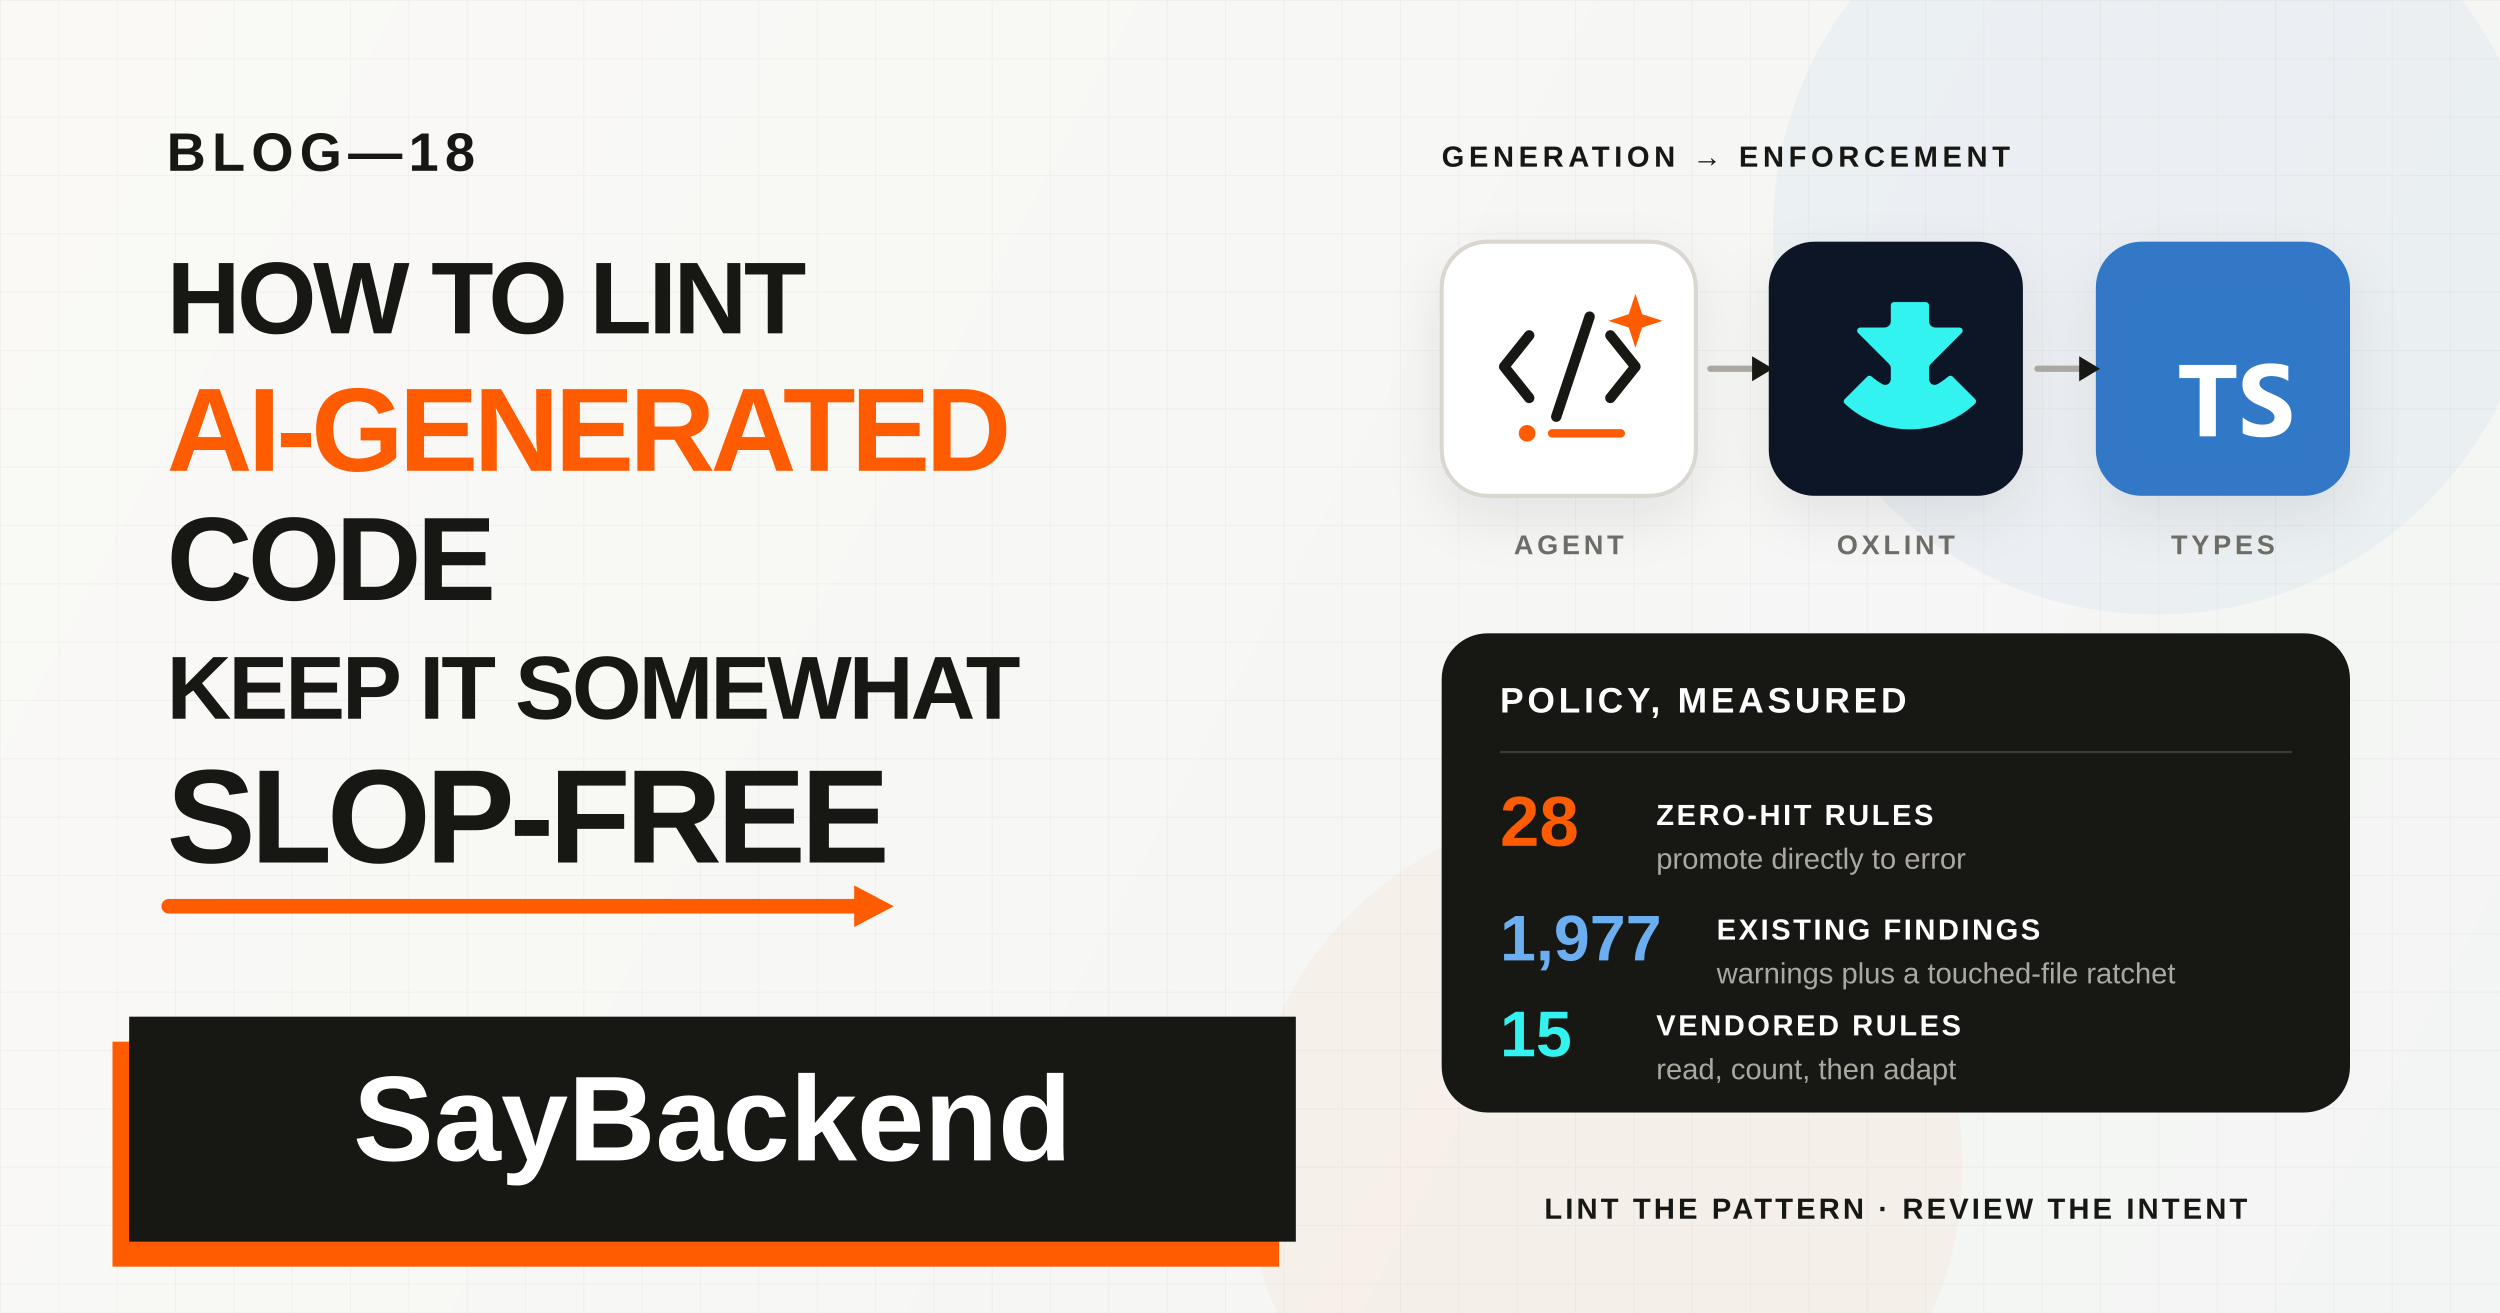
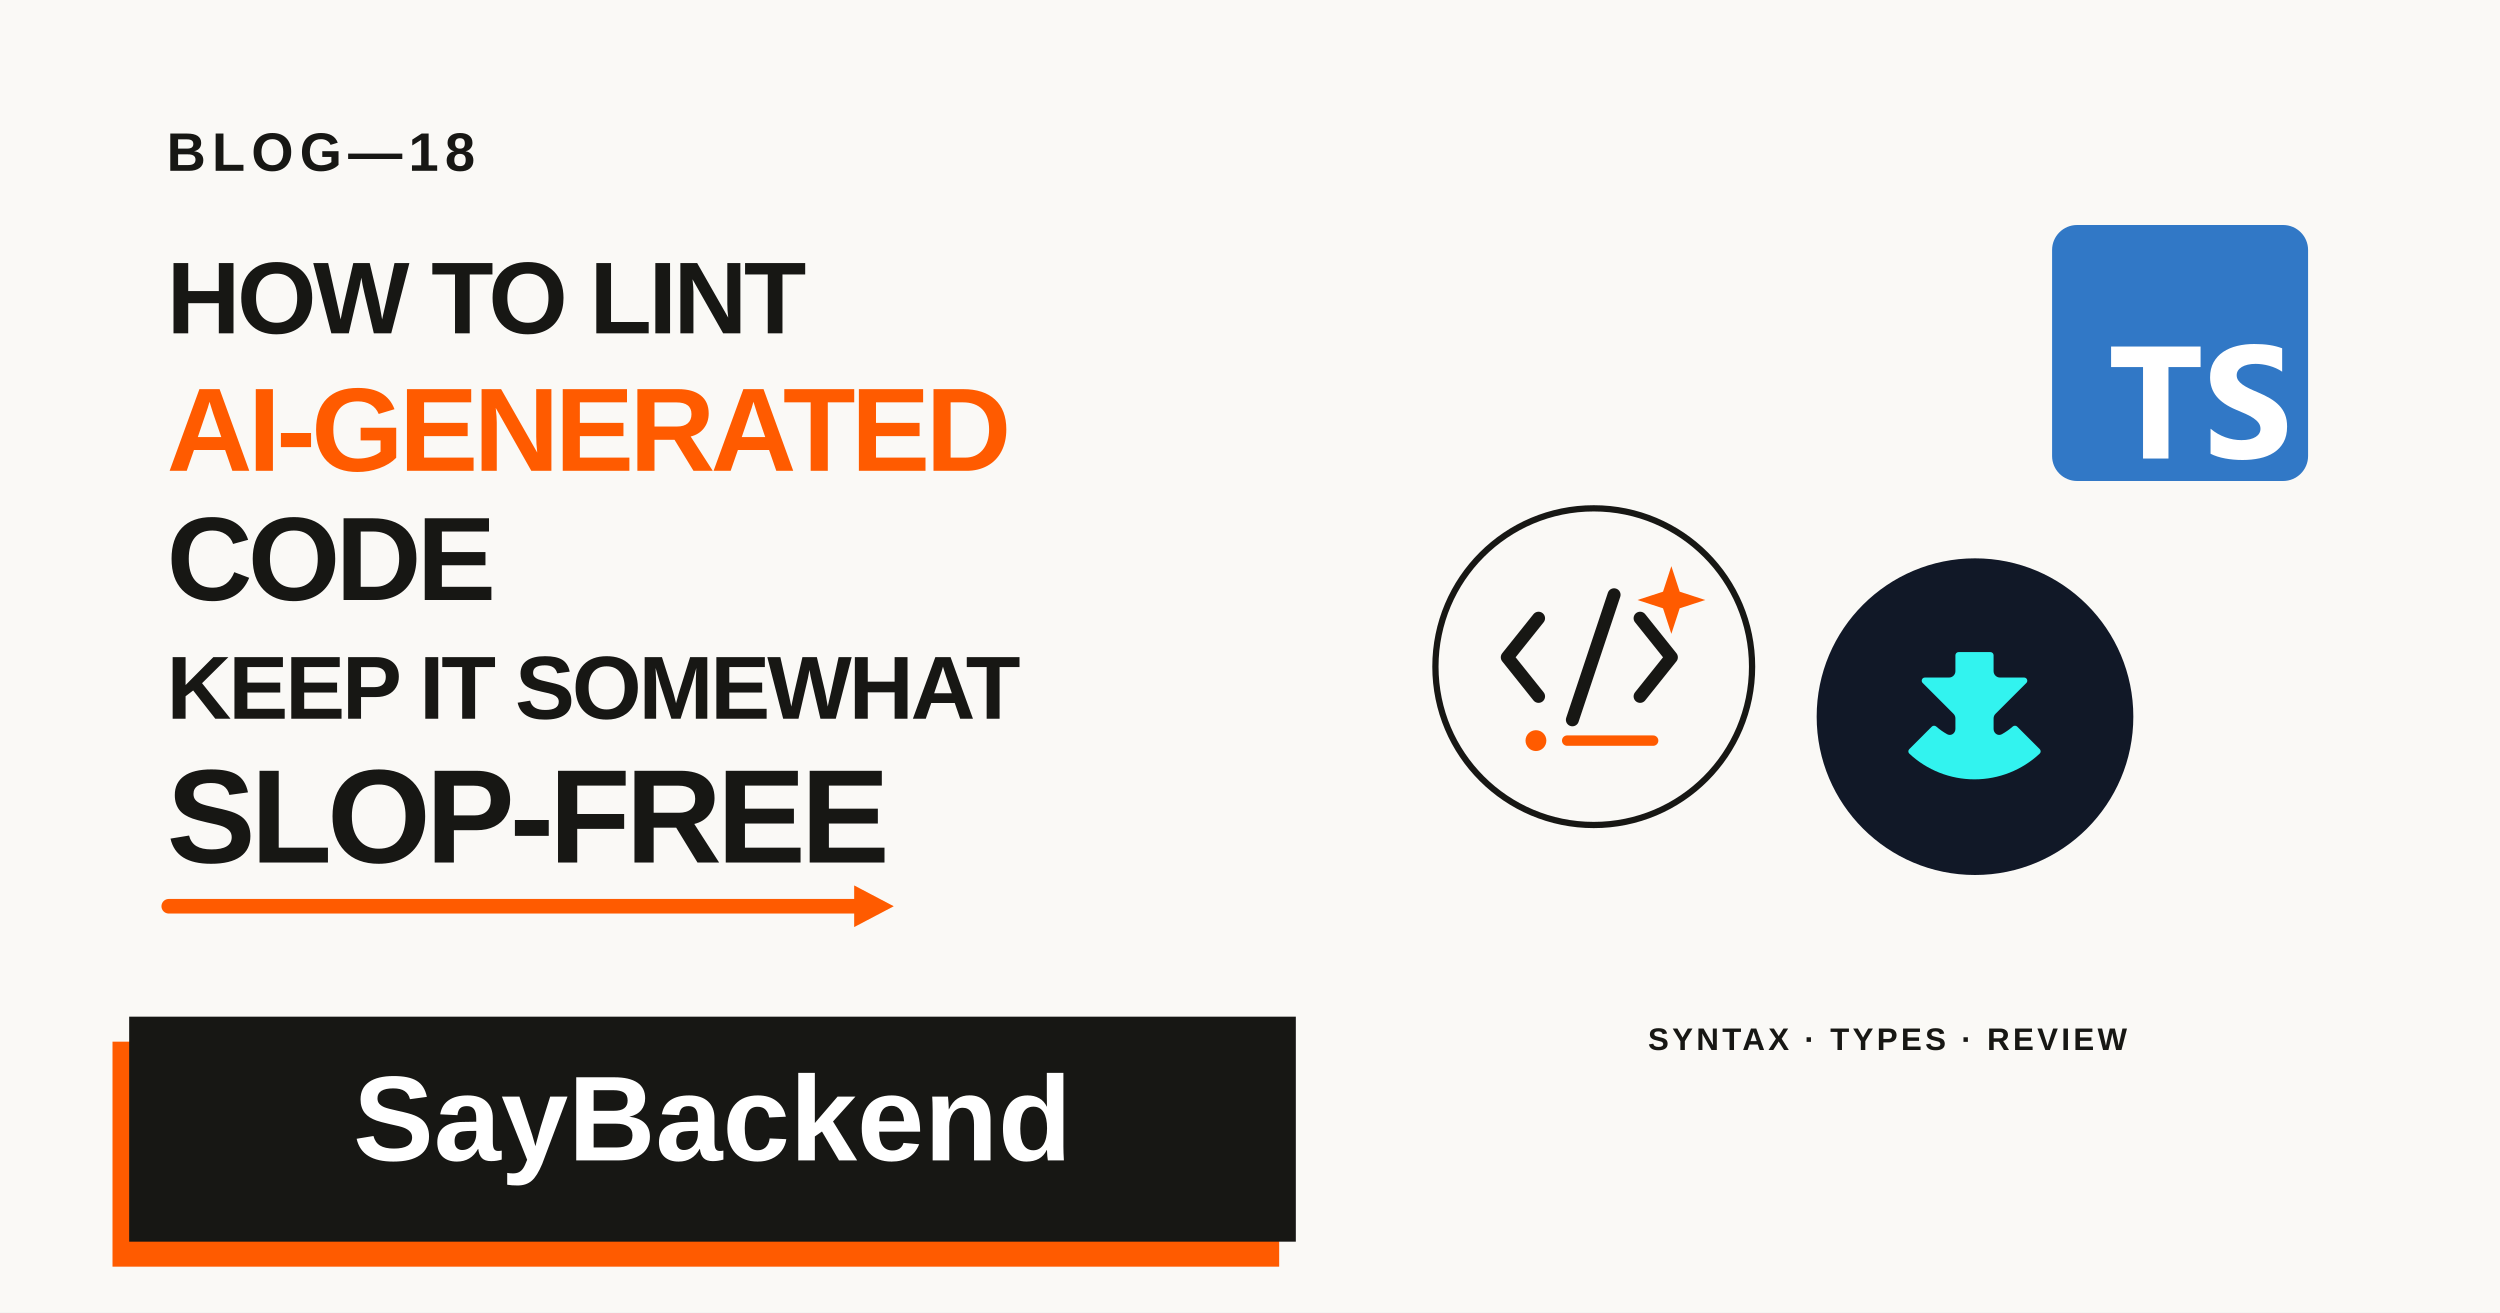
<svg xmlns="http://www.w3.org/2000/svg" width="1200" height="630" fill="none" role="img" aria-labelledby="title desc" viewBox="0 0 1200 630">
-   <defs>
-     <linearGradient id="warm" x1="0" x2="1200" y1="0" y2="630" gradientUnits="userSpaceOnUse">
-       <stop stop-color="#FAF9F6" />
-       <stop offset="1" stop-color="#F3F5F4" />
-     </linearGradient>
-     <filter id="softShadow" width="140%" height="150%" x="-20%" y="-20%" color-interpolation-filters="sRGB">
-       <feDropShadow dx="0" dy="10" flood-color="#171714" flood-opacity=".08" stdDeviation="13" />
-     </filter>
-     <pattern id="microGrid" width="28" height="28" patternUnits="userSpaceOnUse">
-       <path stroke="#171714" stroke-opacity=".035" d="M28 0H0V28" />
-     </pattern>
-   </defs>
-   <rect width="1200" height="630" fill="url(#warm)" />
-   <rect width="1200" height="630" fill="url(#microGrid)" />
-   <circle cx="1035" cy="111" r="184" fill="#3178C6" opacity=".055" />
-   <circle cx="770" cy="560" r="172" fill="#FF5B00" opacity=".045" />
+   <rect width="1200" height="630" fill="#FAF9F6" />
  <g font-family="Arial, Helvetica, sans-serif">
    <text x="80" y="82" fill="#171714" font-size="26" font-weight="800" letter-spacing="3">BLOG—18</text>
    <text x="80" y="160" fill="#171714" font-size="49" font-weight="900" letter-spacing="-1.6">HOW TO LINT</text>
    <text x="80" y="226" fill="#FF5B00" font-size="57" font-weight="900" letter-spacing="-2.2">AI-GENERATED</text>
    <text x="80" y="288" fill="#171714" font-size="57" font-weight="900" letter-spacing="-2.2">CODE</text>
    <text x="80" y="345" fill="#171714" font-size="43" font-weight="900" letter-spacing="-1.4">KEEP IT SOMEWHAT</text>
    <text x="80" y="414" fill="#171714" font-size="64" font-weight="900" letter-spacing="-2.4">SLOP-FREE</text>
    <path stroke="#FF5B00" stroke-linecap="round" stroke-width="7" d="M81 435h330" />
    <path fill="#FF5B00" d="m410 425 19 10-19 10z" />
-     <text x="692" y="80" fill="#171714" font-family="Arial, Helvetica, sans-serif" font-size="14" font-weight="800" letter-spacing="2.2">GENERATION → ENFORCEMENT</text>
-     <g filter="url(#softShadow)">
-       <rect width="122" height="122" x="692" y="116" fill="#FFF" stroke="#D9D7D0" stroke-width="2" rx="22" />
-       <rect width="122" height="122" x="849" y="116" fill="#111827" rx="22" />
-       <rect width="122" height="122" x="1006" y="116" fill="#3178C6" rx="22" />
-     </g>
-     <g transform="translate(716 138)">
+     <g transform="translate(716 268) scale(1.25)">
      <path stroke="#171714" stroke-linecap="round" stroke-linejoin="round" stroke-width="5" d="m18 23-12 15 12 15M57 23l12 15-12 15M47 14 31 62" />
      <path fill="#FF5B00" d="m69 3 3.2 9.8L82 16l-9.8 3.2L69 29l-3.2-9.8L56 16l9.8-3.2L69 3Z" />
      <circle cx="17" cy="70" r="4" fill="#FF5B00" />
      <path stroke="#FF5B00" stroke-linecap="round" stroke-width="4" d="M29 70h33" />
    </g>
-     <g transform="translate(885 145) scale(1.35)">
+     <circle cx="765" cy="320" r="76" stroke="#171714" stroke-width="3" />
+     <circle cx="948" cy="344" r="76" fill="#111827" />
+     <g transform="translate(916 313) scale(1.35)">
      <path fill="#32F3EF" d="M30.316 6.789c0 1.249 1.013 2.262 2.262 2.262h8.583c1.008 0 1.512 1.219.799 1.93L30.978 21.963a2.262 2.262 0 0 0-.664 1.6v3.755c0 1.562 1.549 2.645 2.919 1.9a22.7 22.7 0 0 0 3.869-2.727c.465-.416 1.18-.42 1.622.024l7.999 7.998c.441.442.443 1.159-.013 1.585a33.88 33.88 0 0 1-23.184 9.153A33.88 33.88 0 0 1 .343 36.098c-.456-.426-.454-1.143-.013-1.585l7.999-7.998c.441-.442 1.157-.44 1.622-.024a22.7 22.7 0 0 0 3.869 2.727c1.372.745 2.919-.338 2.919-1.9v-3.755c0-.601-.239-1.176-.664-1.6L5.093 10.981c-.713-.713-.209-1.93.8-1.93h8.582a2.262 2.262 0 0 0 2.262-2.262V1.132C16.737.507 17.243 0 17.868 0h11.311c.625 0 1.131.507 1.131 1.132v5.657h.006Z" />
    </g>
-     <g transform="translate(1028 138) scale(.153)">
+     <g transform="translate(985 108) scale(.24)">
      <rect width="512" height="512" fill="#3178C6" rx="50" />
      <path fill="#FFF" fill-rule="evenodd" d="M316.939 407.424v50.061c8.138 4.172 17.763 7.3 28.875 9.386S368.637 470 380.949 470c11.999 0 23.397-1.147 34.196-3.442 10.799-2.294 20.268-6.075 28.406-11.342 8.138-5.266 14.581-12.15 19.328-20.65S470 415.559 470 403.044c0-9.074-1.356-17.026-4.069-23.857s-6.625-12.906-11.738-18.225c-5.112-5.319-11.242-10.091-18.389-14.315s-15.207-8.213-24.18-11.967c-6.573-2.712-12.468-5.345-17.685-7.9-5.217-2.556-9.651-5.163-13.303-7.822-3.652-2.66-6.469-5.476-8.451-8.448-1.982-2.973-2.974-6.336-2.974-10.091 0-3.441.887-6.544 2.661-9.308s4.278-5.136 7.512-7.118c3.235-1.981 7.199-3.52 11.894-4.615 4.696-1.095 9.912-1.642 15.651-1.642 4.173 0 8.581.313 13.224.938 4.643.626 9.312 1.591 14.008 2.894 4.695 1.304 9.259 2.947 13.694 4.928 4.434 1.982 8.529 4.276 12.285 6.884v-46.776c-7.616-2.92-15.937-5.084-24.962-6.492S415.797 238 404.112 238c-11.895 0-23.163 1.278-33.805 3.833s-20.006 6.544-28.093 11.967c-8.086 5.424-14.476 12.333-19.171 20.729-4.695 8.395-7.043 18.433-7.043 30.114 0 14.914 4.304 27.638 12.912 38.172 8.607 10.533 21.675 19.45 39.204 26.751 6.886 2.816 13.303 5.579 19.25 8.291s11.086 5.528 15.415 8.448c4.33 2.92 7.747 6.101 10.252 9.543 2.504 3.441 3.756 7.352 3.756 11.733 0 3.233-.783 6.231-2.348 8.995s-3.939 5.162-7.121 7.196-7.147 3.624-11.894 4.771c-4.748 1.148-10.303 1.721-16.668 1.721-10.851 0-21.597-1.903-32.24-5.71-10.642-3.806-20.502-9.516-29.579-17.13ZM232.78 284.082H297V243H118v41.082h63.906V467h50.874V284.082Z" clip-rule="evenodd" />
-     </g>
-     <path stroke="#AAA8A0" stroke-linecap="round" stroke-width="3" d="M821 177h21" />
-     <path fill="#171714" d="m841 171 10 6-10 6z" />
-     <path stroke="#AAA8A0" stroke-linecap="round" stroke-width="3" d="M978 177h21" />
-     <path fill="#171714" d="m998 171 10 6-10 6z" />
-     <text x="753" y="266" fill="#6D6C66" font-size="13" font-weight="800" letter-spacing="1.8" text-anchor="middle">AGENT</text>
-     <text x="910" y="266" fill="#6D6C66" font-size="13" font-weight="800" letter-spacing="1.8" text-anchor="middle">OXLINT</text>
-     <text x="1067" y="266" fill="#6D6C66" font-size="13" font-weight="800" letter-spacing="1.8" text-anchor="middle">TYPES</text>
-     <g transform="translate(692 304)">
-       <rect width="436" height="230" fill="#171714" rx="22" />
-       <text x="28" y="38" fill="#FFF" font-size="17" font-weight="800" letter-spacing="1.8">POLICY, MEASURED</text>
-       <path stroke="#FFF" stroke-opacity=".16" d="M28 57h380" />
-       <text x="28" y="102" fill="#FF5B00" font-size="34" font-weight="900">28</text>
-       <text x="103" y="92" fill="#FFF" font-size="14" font-weight="800" letter-spacing="1.2">ZERO-HIT RULES</text>
-       <text x="103" y="113" fill="#AAA8A0" font-size="14">promote directly to error</text>
-       <text x="28" y="157" fill="#6CAFF0" font-size="31" font-weight="900">1,977</text>
-       <text x="132" y="147" fill="#FFF" font-size="14" font-weight="800" letter-spacing="1.2">EXISTING FINDINGS</text>
-       <text x="132" y="168" fill="#AAA8A0" font-size="14">warnings plus a touched-file ratchet</text>
-       <text x="28" y="203" fill="#32F3EF" font-size="31" font-weight="900">15</text>
-       <text x="103" y="193" fill="#FFF" font-size="14" font-weight="800" letter-spacing="1.2">VENDORED RULES</text>
-       <text x="103" y="214" fill="#AAA8A0" font-size="14">read, count, then adapt</text>
    </g>
    <rect width="560" height="108" x="54" y="500" fill="#FF5B00" />
    <rect width="560" height="108" x="62" y="488" fill="#171714" />
    <text x="342" y="557" fill="#FFF" font-size="58" font-weight="900" text-anchor="middle">SayBackend</text>
-     <text x="910" y="585" fill="#171714" font-size="14" font-weight="800" letter-spacing="1.5" text-anchor="middle">LINT THE PATTERN · REVIEW THE INTENT</text>
+     <text x="906" y="504" fill="#171714" font-size="15" font-weight="800" letter-spacing="1.6" text-anchor="middle">SYNTAX · TYPES · REVIEW</text>
  </g>
</svg>
